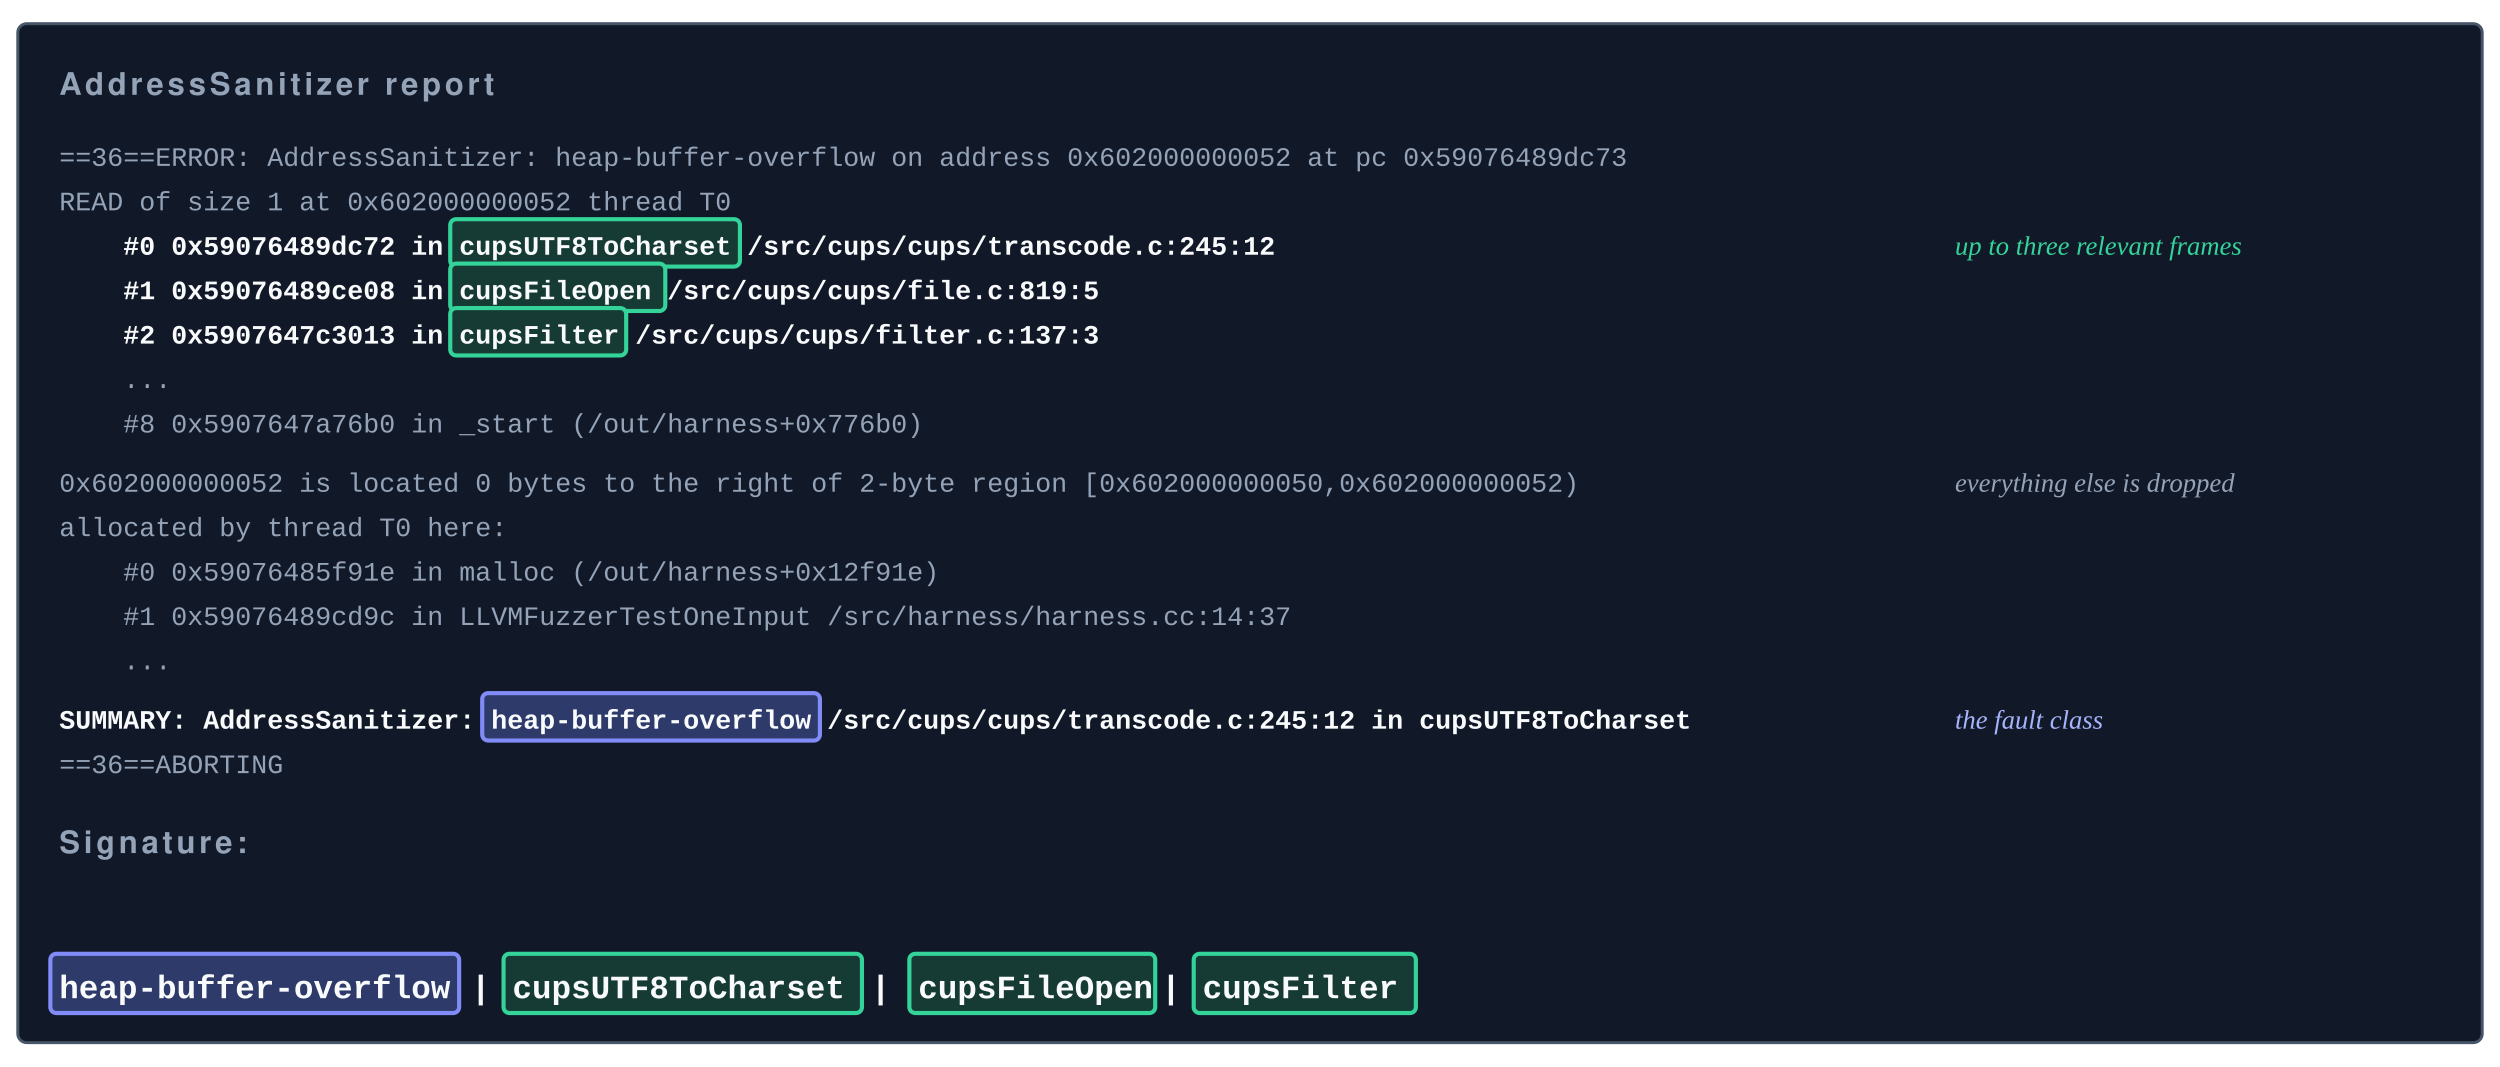
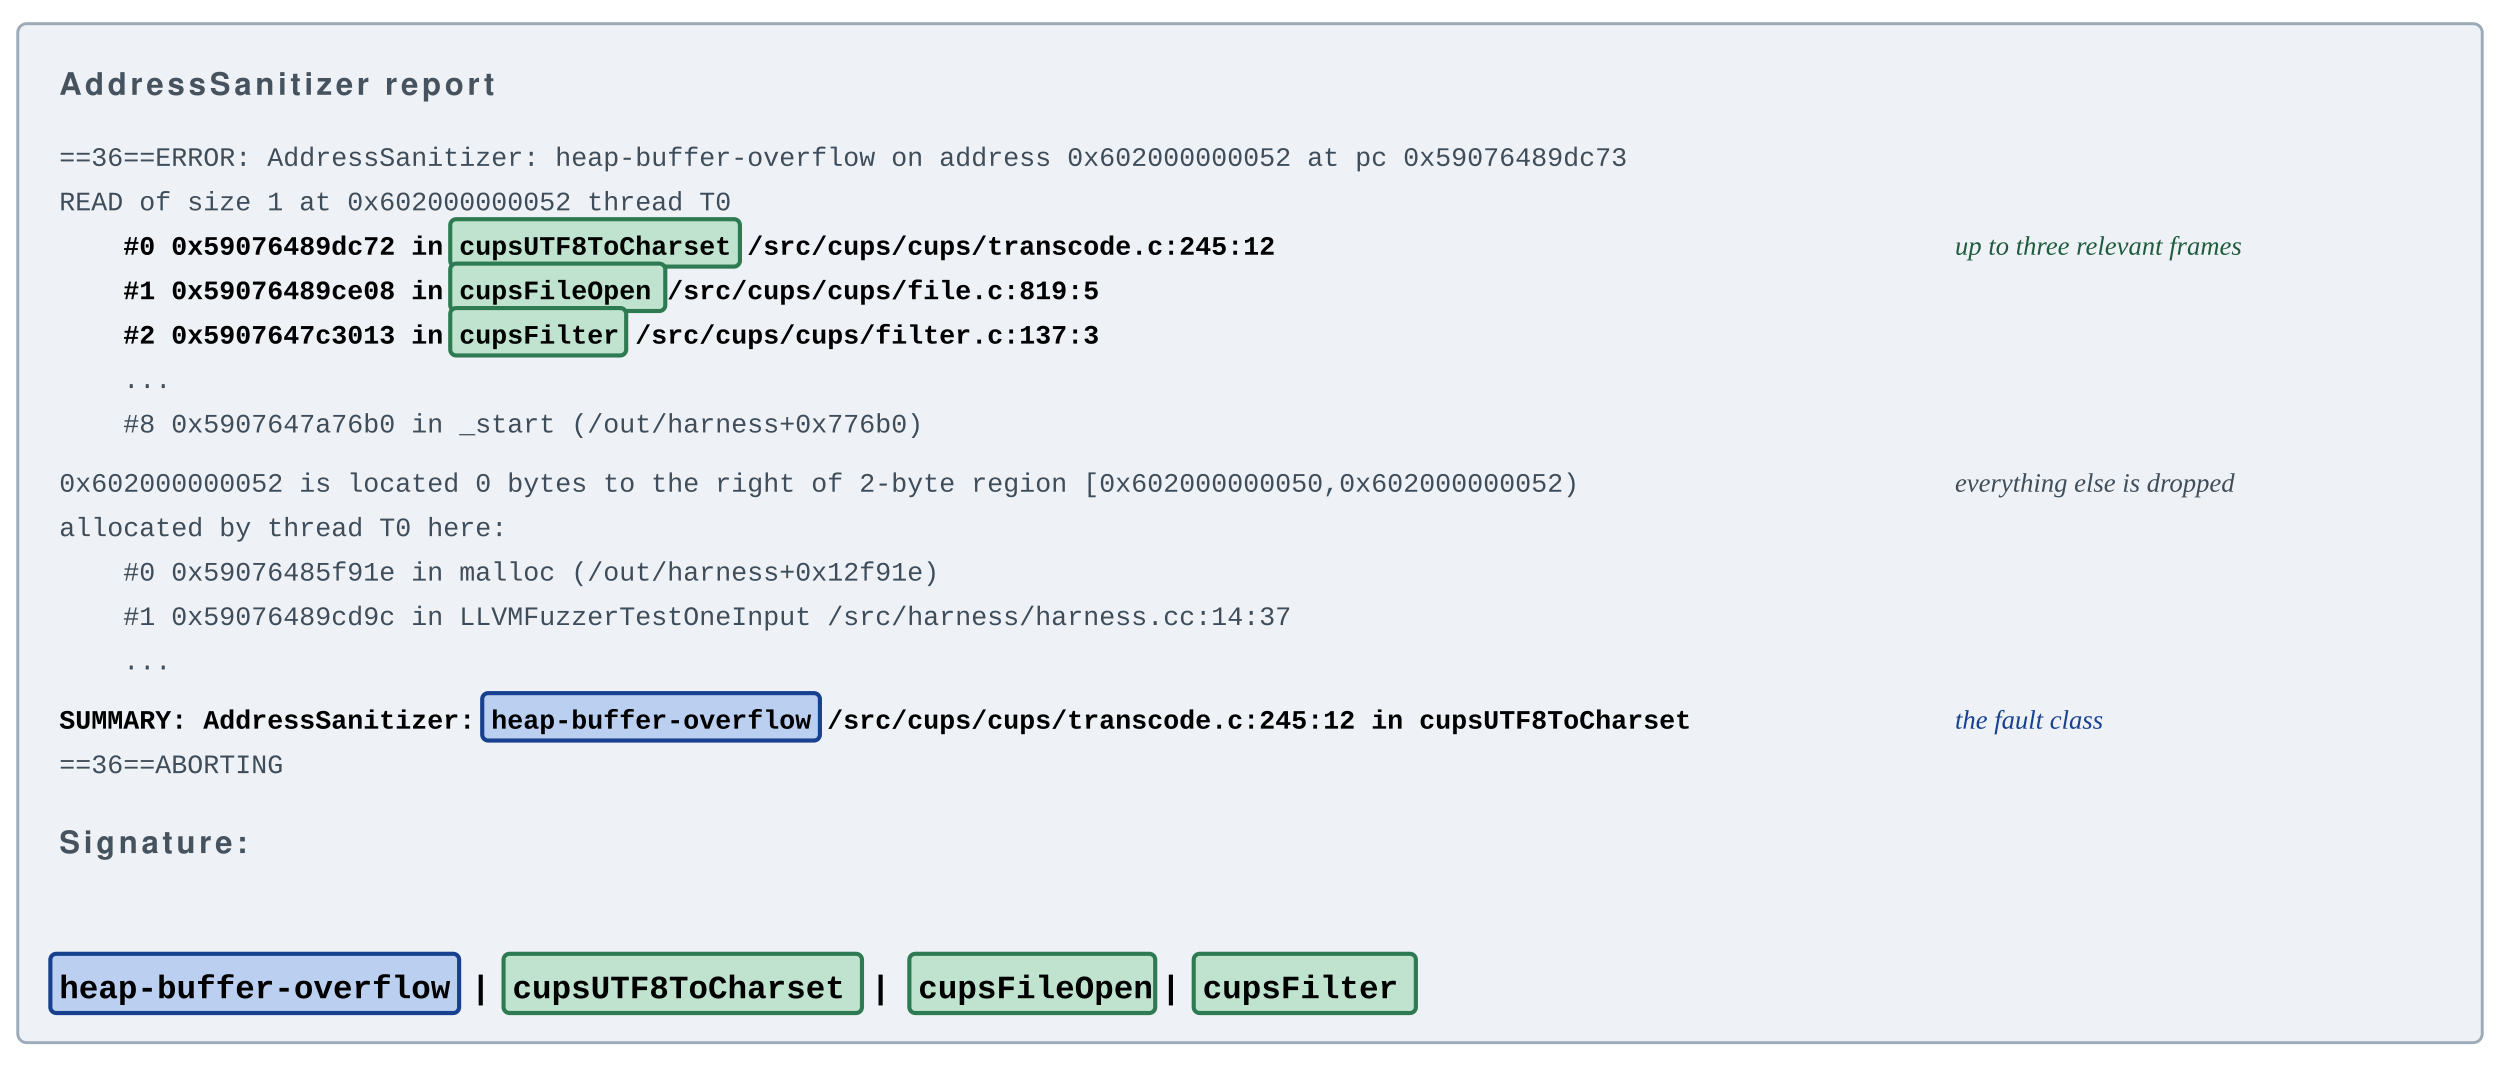
<svg xmlns="http://www.w3.org/2000/svg" width="844" height="360" viewBox="0 0 844 360" role="img" aria-label="One AddressSanitizer report with the components of the signature boxed: the fault class on the SUMMARY line and three relevant function frames. Everything else in the report is greyed out. Below, the components joined by bars make the signature.">
  <style>
-   .bxt  {fill:#111827; stroke:#475569; stroke-width:1;}
-   .tm   {font-family:Tinos,"Times New Roman",Times,serif; fill:#CBD5E1;}
-   .tf   {font-family:Tinos,"Times New Roman",Times,serif; fill:#94A3B8;}
-   .tok  {font-family:Tinos,"Times New Roman",Times,serif; fill:#34D399;}
-   .ta   {font-family:Tinos,"Times New Roman",Times,serif; fill:#A5B4FC;}
-   .mono {font-family:Cousine,"Courier New",monospace; fill:#F8FAFC;}
-   .monf {font-family:Cousine,"Courier New",monospace; fill:#94A3B8;}
-   .hia  {fill:#2D3A6A; stroke:#818CF8; stroke-width:1.4;}
-   .hik  {fill:#163B34; stroke:#34D399; stroke-width:1.4;}
-   .cap  {font-family:Arimo,Helvetica,sans-serif; fill:#94A3B8; font-size:10.5px;
+   .bxt  {fill:#EEF2F6; stroke:#9DABB8; stroke-width:1;}
+   .tm   {font-family:Tinos,"Times New Roman",Times,serif; fill:#2A3540;}
+   .tf   {font-family:Tinos,"Times New Roman",Times,serif; fill:#3F4D5A;}
+   .tok  {font-family:Tinos,"Times New Roman",Times,serif; fill:#1F5C3E;}
+   .ta   {font-family:Tinos,"Times New Roman",Times,serif; fill:#17408F;}
+   .mono {font-family:Cousine,"Courier New",monospace; fill:#000000;}
+   .monf {font-family:Cousine,"Courier New",monospace; fill:#3F4D5A;}
+   .hia  {fill:#BBD0F0; stroke:#17408F; stroke-width:1.4;}
+   .hik  {fill:#BFE3CE; stroke:#2E7A52; stroke-width:1.4;}
+   .cap  {font-family:Arimo,Helvetica,sans-serif; fill:#46535F; font-size:10.5px;
         letter-spacing:.12em; text-transform:uppercase; font-weight:700;}
</style>
  <rect class="bxt" x="6" y="8" width="832" height="344" rx="3" />
  <text class="cap" x="20" y="32">AddressSanitizer report</text>
  <rect class="hik" x="152.0" y="74" width="97.8" height="16" rx="2" />
  <rect class="hik" x="152.0" y="89" width="72.6" height="16" rx="2" />
  <rect class="hik" x="152.0" y="104" width="59.4" height="16" rx="2" />
  <rect class="hia" x="162.8" y="234" width="114.0" height="16" rx="2" />
  <text class="monf" xml:space="preserve" x="20" y="56" font-size="9">==36==ERROR: AddressSanitizer: heap-buffer-overflow on address 0x602000000052 at pc 0x59076489dc73</text>
  <text class="monf" xml:space="preserve" x="20" y="71" font-size="9">READ of size 1 at 0x602000000052 thread T0</text>
  <text class="mono" xml:space="preserve" x="20" y="86" font-size="9" font-weight="700">    #0 0x59076489dc72 in cupsUTF8ToCharset /src/cups/cups/transcode.c:245:12</text>
  <text class="mono" xml:space="preserve" x="20" y="101" font-size="9" font-weight="700">    #1 0x59076489ce08 in cupsFileOpen /src/cups/cups/file.c:819:5</text>
  <text class="mono" xml:space="preserve" x="20" y="116" font-size="9" font-weight="700">    #2 0x5907647c3013 in cupsFilter /src/cups/cups/filter.c:137:3</text>
  <text class="monf" xml:space="preserve" x="20" y="131" font-size="9">    ...</text>
  <text class="monf" xml:space="preserve" x="20" y="146" font-size="9">    #8 0x5907647a76b0 in _start (/out/harness+0x776b0)</text>
  <text class="monf" xml:space="preserve" x="20" y="166" font-size="9">0x602000000052 is located 0 bytes to the right of 2-byte region [0x602000000050,0x602000000052)</text>
  <text class="monf" xml:space="preserve" x="20" y="181" font-size="9">allocated by thread T0 here:</text>
  <text class="monf" xml:space="preserve" x="20" y="196" font-size="9">    #0 0x59076485f91e in malloc (/out/harness+0x12f91e)</text>
  <text class="monf" xml:space="preserve" x="20" y="211" font-size="9">    #1 0x59076489cd9c in LLVMFuzzerTestOneInput /src/harness/harness.cc:14:37</text>
  <text class="monf" xml:space="preserve" x="20" y="226" font-size="9">    ...</text>
  <text class="mono" xml:space="preserve" x="20" y="246" font-size="9" font-weight="700">SUMMARY: AddressSanitizer: heap-buffer-overflow /src/cups/cups/transcode.c:245:12 in cupsUTF8ToCharset</text>
  <text class="monf" xml:space="preserve" x="20" y="261" font-size="9">==36==ABORTING</text>
  <text class="tok" x="660" y="86" font-size="9" font-style="italic">up to three relevant frames</text>
  <text class="ta" x="660" y="246" font-size="9" font-style="italic">the fault class</text>
  <text class="tf" x="660" y="166" font-size="9" font-style="italic">everything else is dropped</text>
  <text class="cap" x="20" y="288">Signature:</text>
  <rect class="hia" x="17" y="322" width="138" height="20" rx="2" />
  <rect class="hik" x="170" y="322" width="121" height="20" rx="2" />
  <rect class="hik" x="307" y="322" width="83" height="20" rx="2" />
  <rect class="hik" x="403" y="322" width="75" height="20" rx="2" />
  <text class="mono" x="20" y="337" font-size="11" font-weight="700">heap-buffer-overflow</text>
  <text class="mono" x="159" y="337" font-size="11" font-weight="700">|</text>
  <text class="mono" x="173" y="337" font-size="11" font-weight="700">cupsUTF8ToCharset</text>
  <text class="mono" x="294" y="337" font-size="11" font-weight="700">|</text>
  <text class="mono" x="310" y="337" font-size="11" font-weight="700">cupsFileOpen</text>
  <text class="mono" x="392" y="337" font-size="11" font-weight="700">|</text>
  <text class="mono" x="406" y="337" font-size="11" font-weight="700">cupsFilter</text>
</svg>
